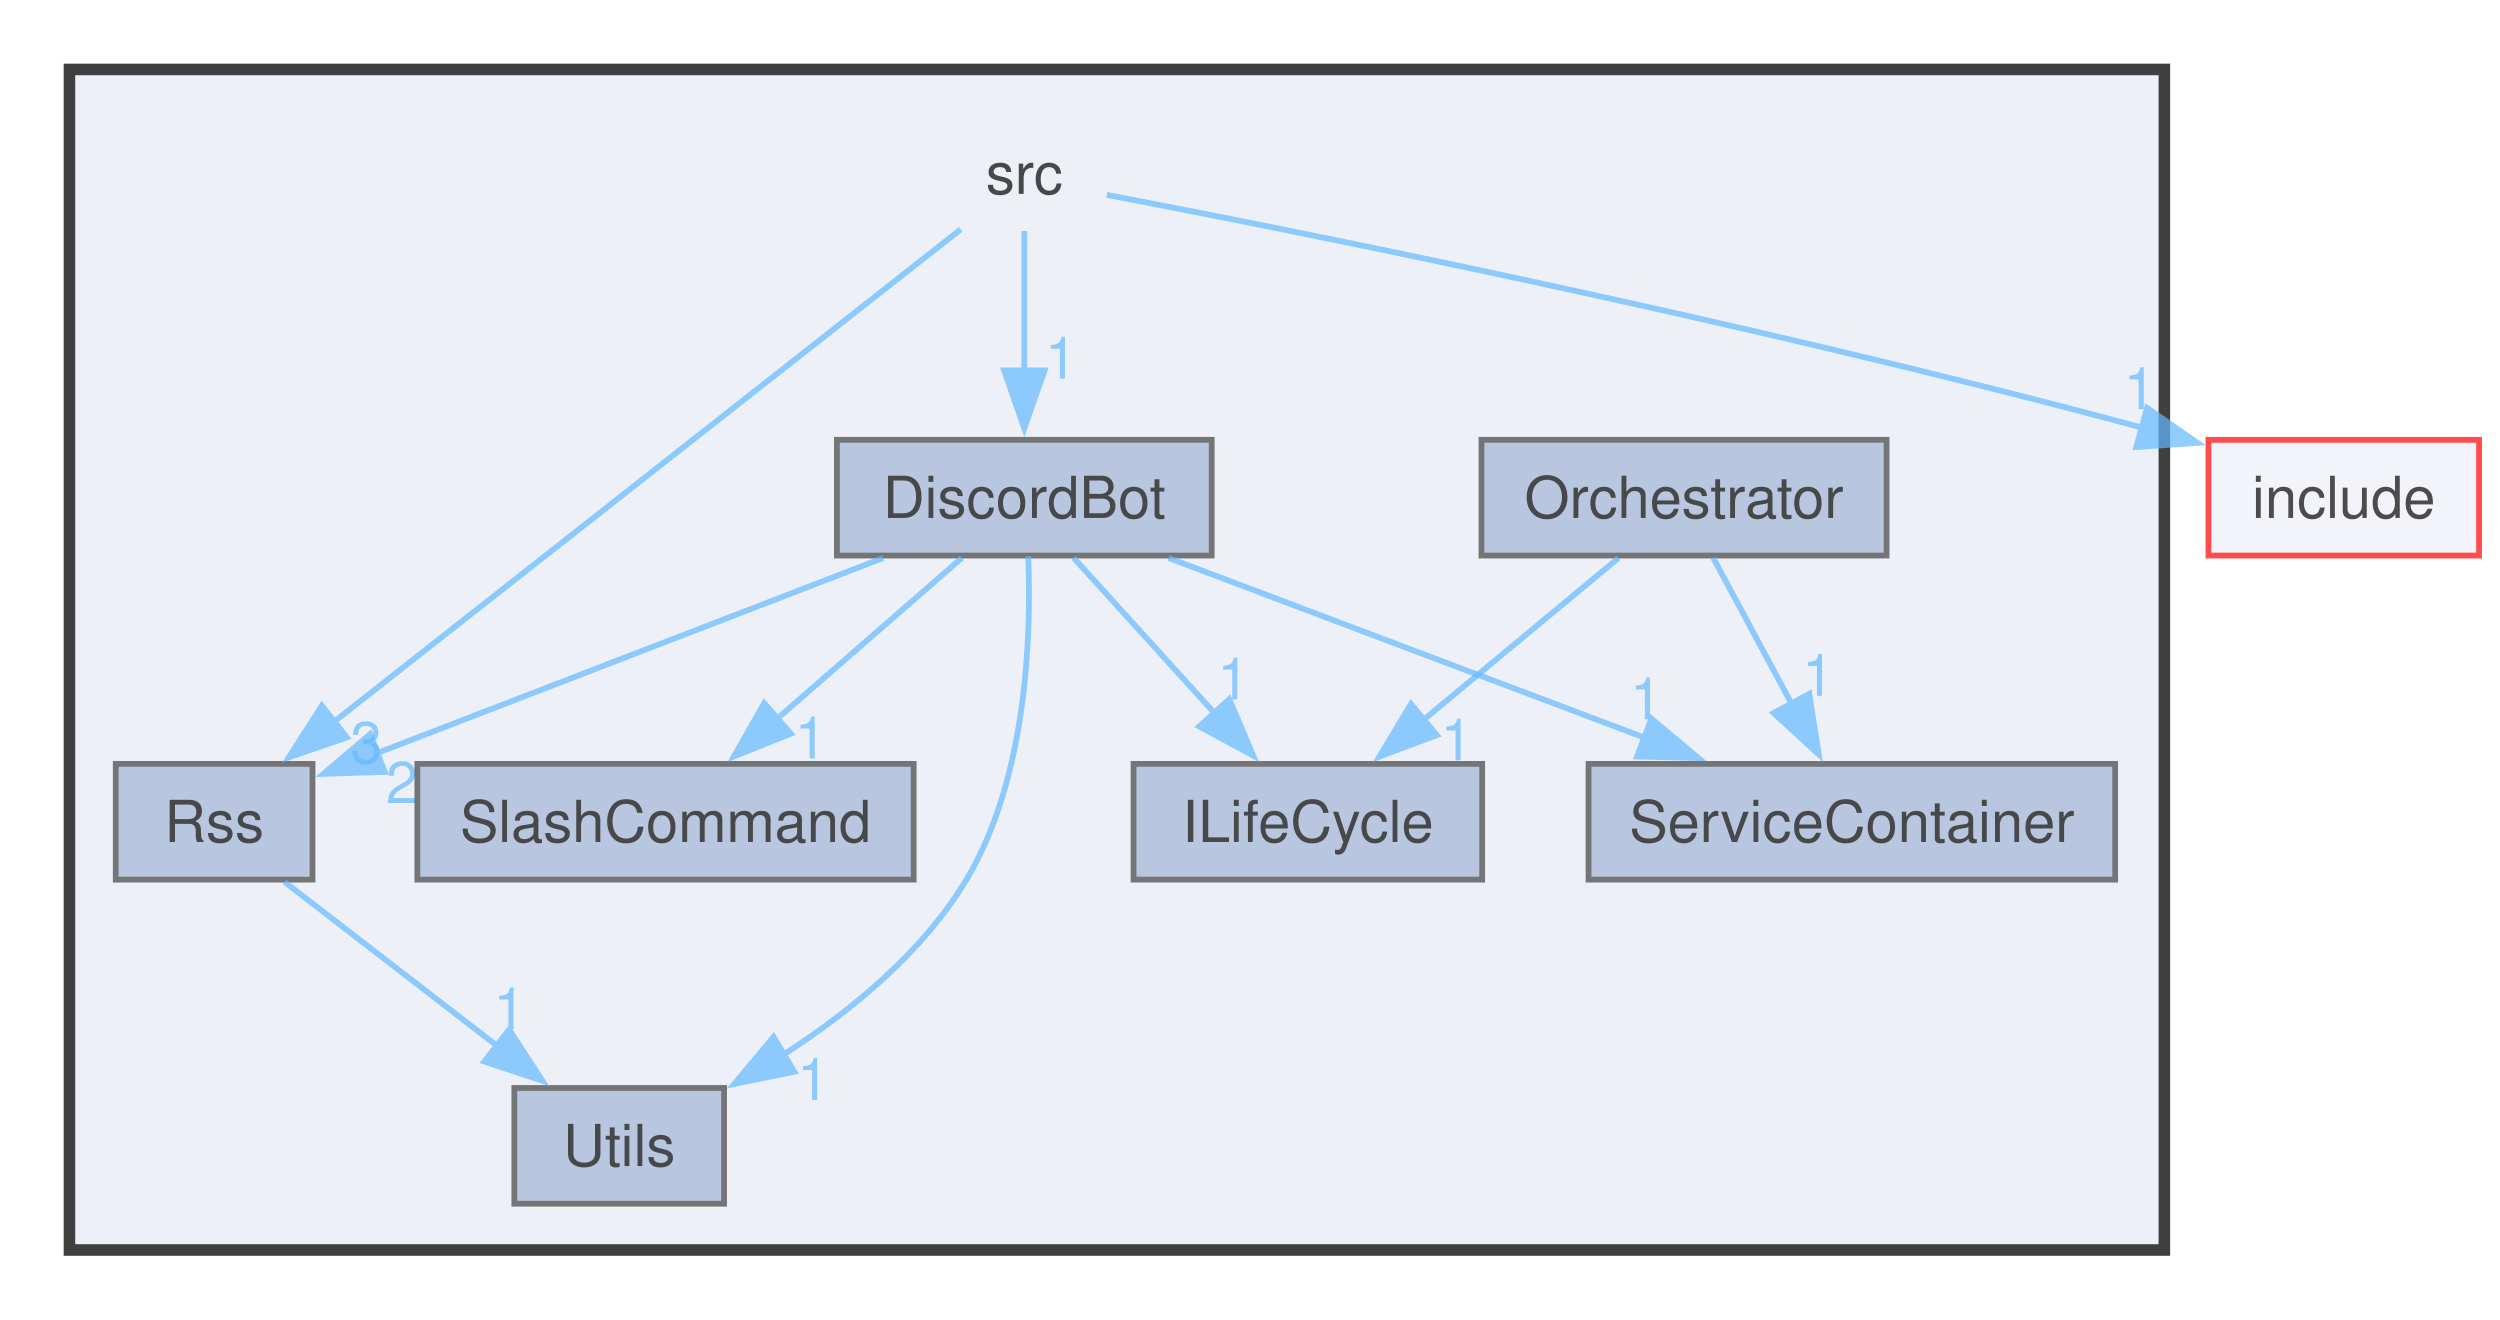
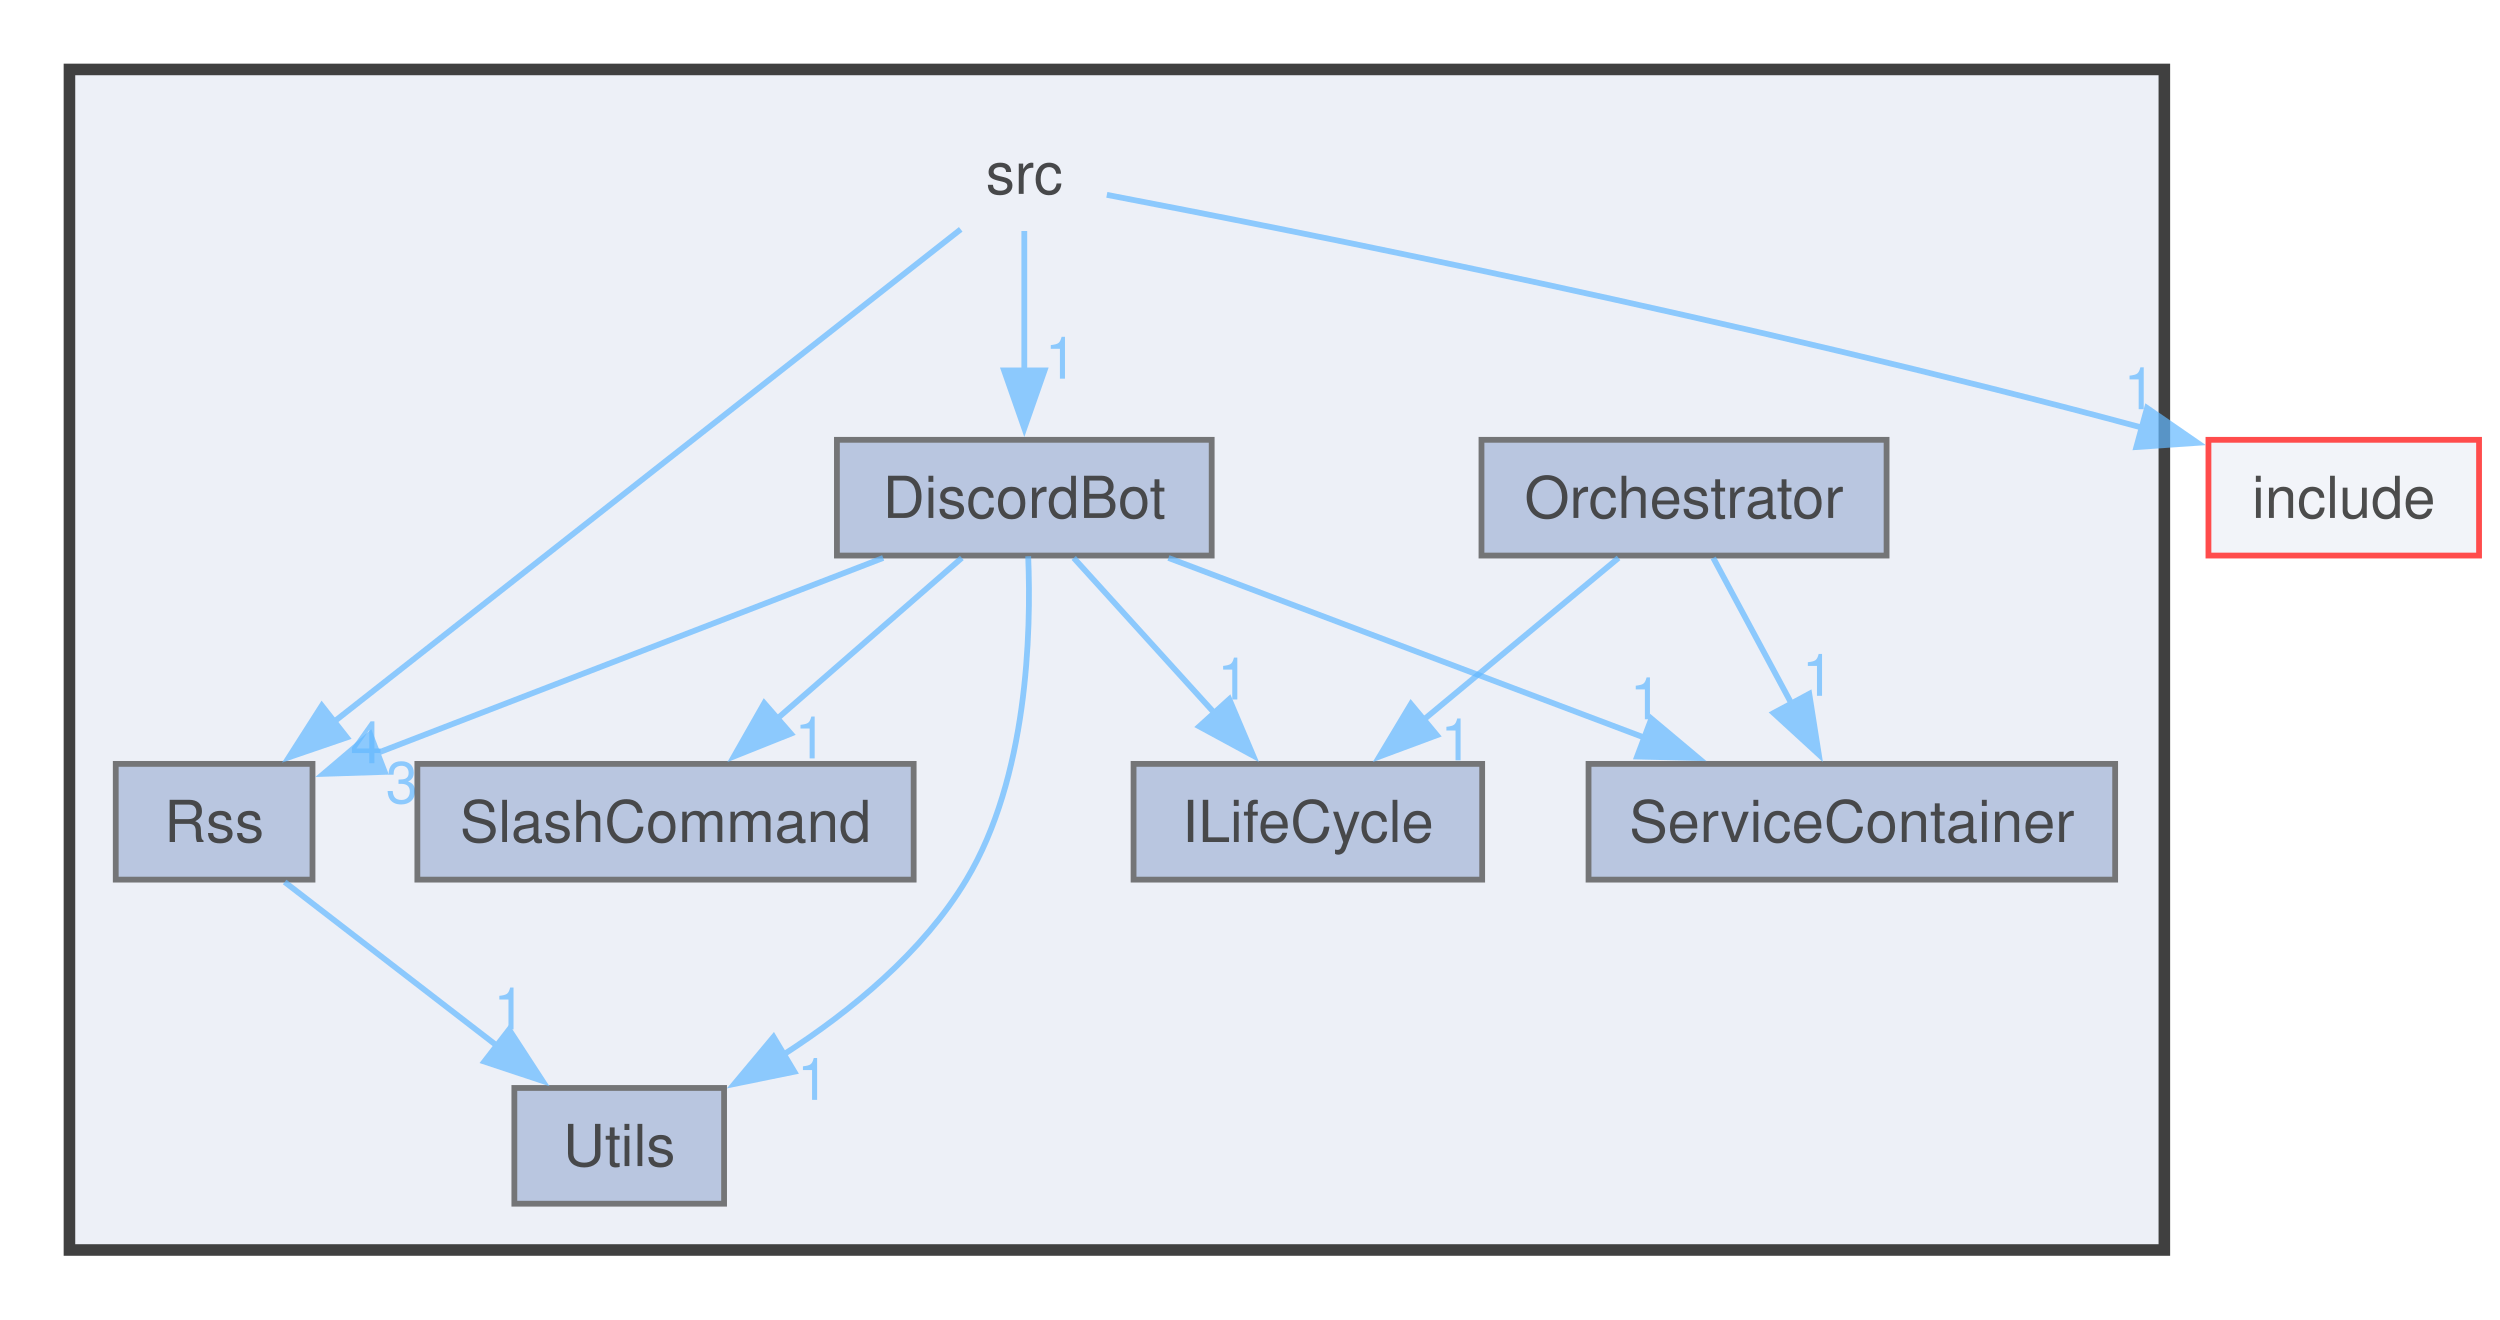
<svg xmlns="http://www.w3.org/2000/svg" xmlns:xlink="http://www.w3.org/1999/xlink" width="432pt" height="228pt" viewBox="0.00 0.00 432.00 228.00">
  <svg id="main" version="1.1" xml:space="preserve">
    <style type="text/css">
.node, .edge {opacity: 0.7;}
.node.selected, .edge.selected {opacity: 1;}
.edge:hover path { stroke: red; }
.edge:hover polygon { stroke: red; fill: red; }
</style>
    <svg id="graph" class="graph">
      <g id="graph0" class="graph" transform="scale(1 1) rotate(0) translate(4 224)">
        <g id="clust1" class="cluster">
          <g id="a_clust1">
            <a xlink:href="dir_68267d1309a1af8e8297ef4c3efbcdba.html" target="_top">
              <polygon fill="#edf0f7" stroke="#404040" stroke-width="2" points="8,-8 8,-212 370,-212 370,-8 8,-8" />
            </a>
          </g>
        </g>
        <g id="node1" class="node">
          <text xml:space="preserve" text-anchor="middle" x="173" y="-190.5" font-family="Helvetica,sans-Serif" font-size="10.00">src</text>
        </g>
        <g id="node2" class="node">
          <g id="a_node2">
            <a xlink:href="dir_585e002bb24f4547de8601db4e61a3ef.html" target="_top" xlink:title="DiscordBot">
              <polygon fill="#a2b4d6" stroke="#404040" points="205.38,-148 140.62,-148 140.62,-128 205.38,-128 205.38,-148" />
              <text xml:space="preserve" text-anchor="middle" x="173" y="-134.5" font-family="Helvetica,sans-Serif" font-size="10.00">DiscordBot</text>
            </a>
          </g>
        </g>
        <g id="edge1" class="edge">
          <g id="a_edge1">
            <a xlink:href="dir_000015_000002.html" target="_top">
              <path fill="none" stroke="#63b8ff" d="M173,-184.08C173,-177.48 173,-168.21 173,-159.79" />
              <polygon fill="#63b8ff" stroke="#63b8ff" points="176.5,-159.99 173,-149.99 169.5,-159.99 176.5,-159.99" />
            </a>
          </g>
          <g id="a_edge1-headlabel">
            <a xlink:href="dir_000015_000002.html" target="_top" xlink:title="1">
              <text xml:space="preserve" text-anchor="middle" x="179.34" y="-158.57" font-family="Helvetica,sans-Serif" font-size="10.00" fill="#63b8ff">1</text>
            </a>
          </g>
        </g>
        <g id="node5" class="node">
          <g id="a_node5">
            <a xlink:href="dir_861f5fc4d0560dd504442fd637c8fa1b.html" target="_top" xlink:title="Rss">
              <polygon fill="#a2b4d6" stroke="#404040" points="50,-92 16,-92 16,-72 50,-72 50,-92" />
              <text xml:space="preserve" text-anchor="middle" x="33" y="-78.5" font-family="Helvetica,sans-Serif" font-size="10.00">Rss</text>
            </a>
          </g>
        </g>
        <g id="edge2" class="edge">
          <g id="a_edge2">
            <a xlink:href="dir_000015_000011.html" target="_top">
              <path fill="none" stroke="#63b8ff" d="M162.01,-184.37C138.63,-166 83.62,-122.78 53.54,-99.14" />
              <polygon fill="#63b8ff" stroke="#63b8ff" points="55.93,-96.57 45.91,-93.14 51.61,-102.07 55.93,-96.57" />
            </a>
          </g>
          <g id="a_edge2-headlabel">
-             <a xlink:href="dir_000015_000011.html" target="_top" xlink:title="3">
-               <text xml:space="preserve" text-anchor="middle" x="59.32" y="-92.12" font-family="Helvetica,sans-Serif" font-size="10.00" fill="#63b8ff">3</text>
+             <a xlink:href="dir_000015_000011.html" target="_top" xlink:title="4">
+               <text xml:space="preserve" text-anchor="middle" x="59.32" y="-92.12" font-family="Helvetica,sans-Serif" font-size="10.00" fill="#63b8ff">4</text>
            </a>
          </g>
        </g>
        <g id="node9" class="node">
          <g id="a_node9">
            <a xlink:href="dir_d44c64559bbebec7f509842c48db8b23.html" target="_top" xlink:title="include">
              <polygon fill="#edf0f7" stroke="red" points="424.38,-148 377.62,-148 377.62,-128 424.38,-128 424.38,-148" />
              <text xml:space="preserve" text-anchor="middle" x="401" y="-134.5" font-family="Helvetica,sans-Serif" font-size="10.00">include</text>
            </a>
          </g>
        </g>
        <g id="edge3" class="edge">
          <g id="a_edge3">
            <a xlink:href="dir_000015_000006.html" target="_top">
              <path fill="none" stroke="#63b8ff" d="M187.26,-190.33C218.72,-184.32 296.63,-168.85 366.5,-150.01" />
              <polygon fill="#63b8ff" stroke="#63b8ff" points="367.01,-153.5 375.73,-147.48 365.16,-146.75 367.01,-153.5" />
            </a>
          </g>
          <g id="a_edge3-headlabel">
            <a xlink:href="dir_000015_000006.html" target="_top" xlink:title="1">
              <text xml:space="preserve" text-anchor="middle" x="365.75" y="-153.29" font-family="Helvetica,sans-Serif" font-size="10.00" fill="#63b8ff">1</text>
            </a>
          </g>
        </g>
        <g id="node3" class="node">
          <g id="a_node3">
            <a xlink:href="dir_1b62257df5d61538120de2bdb71077e4.html" target="_top" xlink:title="ILifeCycle">
              <polygon fill="#a2b4d6" stroke="#404040" points="252.12,-92 191.88,-92 191.88,-72 252.12,-72 252.12,-92" />
              <text xml:space="preserve" text-anchor="middle" x="222" y="-78.5" font-family="Helvetica,sans-Serif" font-size="10.00">ILifeCycle</text>
            </a>
          </g>
        </g>
        <g id="edge4" class="edge">
          <g id="a_edge4">
            <a xlink:href="dir_000002_000005.html" target="_top">
              <path fill="none" stroke="#63b8ff" d="M181.54,-127.59C188.28,-120.16 197.89,-109.58 206.04,-100.58" />
              <polygon fill="#63b8ff" stroke="#63b8ff" points="208.42,-103.18 212.55,-93.42 203.23,-98.47 208.42,-103.18" />
            </a>
          </g>
          <g id="a_edge4-headlabel">
            <a xlink:href="dir_000002_000005.html" target="_top" xlink:title="1">
              <text xml:space="preserve" text-anchor="middle" x="209.12" y="-103.13" font-family="Helvetica,sans-Serif" font-size="10.00" fill="#63b8ff">1</text>
            </a>
          </g>
        </g>
        <g id="edge6" class="edge">
          <g id="a_edge6">
            <a xlink:href="dir_000002_000011.html" target="_top">
              <path fill="none" stroke="#63b8ff" d="M148.61,-127.59C124.18,-118.17 86.62,-103.68 60.99,-93.8" />
              <polygon fill="#63b8ff" stroke="#63b8ff" points="62.48,-90.62 51.89,-90.28 59.96,-97.15 62.48,-90.62" />
            </a>
          </g>
          <g id="a_edge6-headlabel">
-             <a xlink:href="dir_000002_000011.html" target="_top" xlink:title="2">
-               <text xml:space="preserve" text-anchor="middle" x="65.44" y="-85.22" font-family="Helvetica,sans-Serif" font-size="10.00" fill="#63b8ff">2</text>
+             <a xlink:href="dir_000002_000011.html" target="_top" xlink:title="3">
+               <text xml:space="preserve" text-anchor="middle" x="65.44" y="-85.22" font-family="Helvetica,sans-Serif" font-size="10.00" fill="#63b8ff">3</text>
            </a>
          </g>
        </g>
        <g id="node6" class="node">
          <g id="a_node6">
            <a xlink:href="dir_6fe89caac58509b6ecd36cf361fb9b9f.html" target="_top" xlink:title="ServiceContainer">
              <polygon fill="#a2b4d6" stroke="#404040" points="361.5,-92 270.5,-92 270.5,-72 361.5,-72 361.5,-92" />
              <text xml:space="preserve" text-anchor="middle" x="316" y="-78.5" font-family="Helvetica,sans-Serif" font-size="10.00">ServiceContainer</text>
            </a>
          </g>
        </g>
        <g id="edge5" class="edge">
          <g id="a_edge5">
            <a xlink:href="dir_000002_000012.html" target="_top">
              <path fill="none" stroke="#63b8ff" d="M197.91,-127.59C220.73,-118.97 254.78,-106.12 280.46,-96.42" />
              <polygon fill="#63b8ff" stroke="#63b8ff" points="281.36,-99.82 289.48,-93.01 278.89,-93.27 281.36,-99.82" />
            </a>
          </g>
          <g id="a_edge5-headlabel">
            <a xlink:href="dir_000002_000012.html" target="_top" xlink:title="1">
              <text xml:space="preserve" text-anchor="middle" x="280.42" y="-99.71" font-family="Helvetica,sans-Serif" font-size="10.00" fill="#63b8ff">1</text>
            </a>
          </g>
        </g>
        <g id="node7" class="node">
          <g id="a_node7">
            <a xlink:href="dir_93aff0b10a9bd39077274f62de517d0f.html" target="_top" xlink:title="SlashCommand">
              <polygon fill="#a2b4d6" stroke="#404040" points="153.88,-92 68.12,-92 68.12,-72 153.88,-72 153.88,-92" />
              <text xml:space="preserve" text-anchor="middle" x="111" y="-78.5" font-family="Helvetica,sans-Serif" font-size="10.00">SlashCommand</text>
            </a>
          </g>
        </g>
        <g id="edge7" class="edge">
          <g id="a_edge7">
            <a xlink:href="dir_000002_000013.html" target="_top">
              <path fill="none" stroke="#63b8ff" d="M162.2,-127.59C153.4,-119.93 140.75,-108.91 130.23,-99.75" />
              <polygon fill="#63b8ff" stroke="#63b8ff" points="132.66,-97.22 122.82,-93.29 128.06,-102.5 132.66,-97.22" />
            </a>
          </g>
          <g id="a_edge7-headlabel">
            <a xlink:href="dir_000002_000013.html" target="_top" xlink:title="1">
              <text xml:space="preserve" text-anchor="middle" x="136.09" y="-92.95" font-family="Helvetica,sans-Serif" font-size="10.00" fill="#63b8ff">1</text>
            </a>
          </g>
        </g>
        <g id="node8" class="node">
          <g id="a_node8">
            <a xlink:href="dir_a7363e98f9e0bdd87618633653859815.html" target="_top" xlink:title="Utils">
              <polygon fill="#a2b4d6" stroke="#404040" points="121.12,-36 84.88,-36 84.88,-16 121.12,-16 121.12,-36" />
              <text xml:space="preserve" text-anchor="middle" x="103" y="-22.5" font-family="Helvetica,sans-Serif" font-size="10.00">Utils</text>
            </a>
          </g>
        </g>
        <g id="edge8" class="edge">
          <g id="a_edge8">
            <a xlink:href="dir_000002_000018.html" target="_top">
              <path fill="none" stroke="#63b8ff" d="M173.67,-127.88C174.22,-114.6 173.57,-89.63 163,-72 155.49,-59.47 143.05,-49.29 131.43,-41.79" />
              <polygon fill="#63b8ff" stroke="#63b8ff" points="133.26,-38.81 122.88,-36.69 129.67,-44.82 133.26,-38.81" />
            </a>
          </g>
          <g id="a_edge8-headlabel">
            <a xlink:href="dir_000002_000018.html" target="_top" xlink:title="1">
              <text xml:space="preserve" text-anchor="middle" x="136.51" y="-33.94" font-family="Helvetica,sans-Serif" font-size="10.00" fill="#63b8ff">1</text>
            </a>
          </g>
        </g>
        <g id="node4" class="node">
          <g id="a_node4">
            <a xlink:href="dir_1c23f1958c4045ffd5df4bc752b4f645.html" target="_top" xlink:title="Orchestrator">
              <polygon fill="#a2b4d6" stroke="#404040" points="322,-148 252,-148 252,-128 322,-128 322,-148" />
              <text xml:space="preserve" text-anchor="middle" x="287" y="-134.5" font-family="Helvetica,sans-Serif" font-size="10.00">Orchestrator</text>
            </a>
          </g>
        </g>
        <g id="edge9" class="edge">
          <g id="a_edge9">
            <a xlink:href="dir_000009_000005.html" target="_top">
              <path fill="none" stroke="#63b8ff" d="M275.68,-127.59C266.36,-119.85 252.92,-108.69 241.82,-99.47" />
              <polygon fill="#63b8ff" stroke="#63b8ff" points="244.29,-96.96 234.36,-93.27 239.81,-102.35 244.29,-96.96" />
            </a>
          </g>
          <g id="a_edge9-headlabel">
            <a xlink:href="dir_000009_000005.html" target="_top" xlink:title="1">
              <text xml:space="preserve" text-anchor="middle" x="247.7" y="-92.61" font-family="Helvetica,sans-Serif" font-size="10.00" fill="#63b8ff">1</text>
            </a>
          </g>
        </g>
        <g id="edge10" class="edge">
          <g id="a_edge10">
            <a xlink:href="dir_000009_000012.html" target="_top">
              <path fill="none" stroke="#63b8ff" d="M292.05,-127.59C295.79,-120.63 301.02,-110.89 305.64,-102.29" />
              <polygon fill="#63b8ff" stroke="#63b8ff" points="308.64,-104.1 310.29,-93.63 302.48,-100.79 308.64,-104.1" />
            </a>
          </g>
          <g id="a_edge10-headlabel">
            <a xlink:href="dir_000009_000012.html" target="_top" xlink:title="1">
              <text xml:space="preserve" text-anchor="middle" x="310.16" y="-103.77" font-family="Helvetica,sans-Serif" font-size="10.00" fill="#63b8ff">1</text>
            </a>
          </g>
        </g>
        <g id="edge11" class="edge">
          <g id="a_edge11">
            <a xlink:href="dir_000011_000018.html" target="_top">
              <path fill="none" stroke="#63b8ff" d="M45.19,-71.59C55.33,-63.77 69.99,-52.46 82.01,-43.19" />
              <polygon fill="#63b8ff" stroke="#63b8ff" points="83.97,-46.1 89.75,-37.22 79.69,-40.56 83.97,-46.1" />
            </a>
          </g>
          <g id="a_edge11-headlabel">
            <a xlink:href="dir_000011_000018.html" target="_top" xlink:title="1">
              <text xml:space="preserve" text-anchor="middle" x="84.05" y="-46.12" font-family="Helvetica,sans-Serif" font-size="10.00" fill="#63b8ff">1</text>
            </a>
          </g>
        </g>
      </g>
    </svg>
  </svg>
  <style type="text/css">

[data-mouse-over-selected='false'] { opacity: 0.7; }
[data-mouse-over-selected='true']  { opacity: 1.0; }

</style>
</svg>
